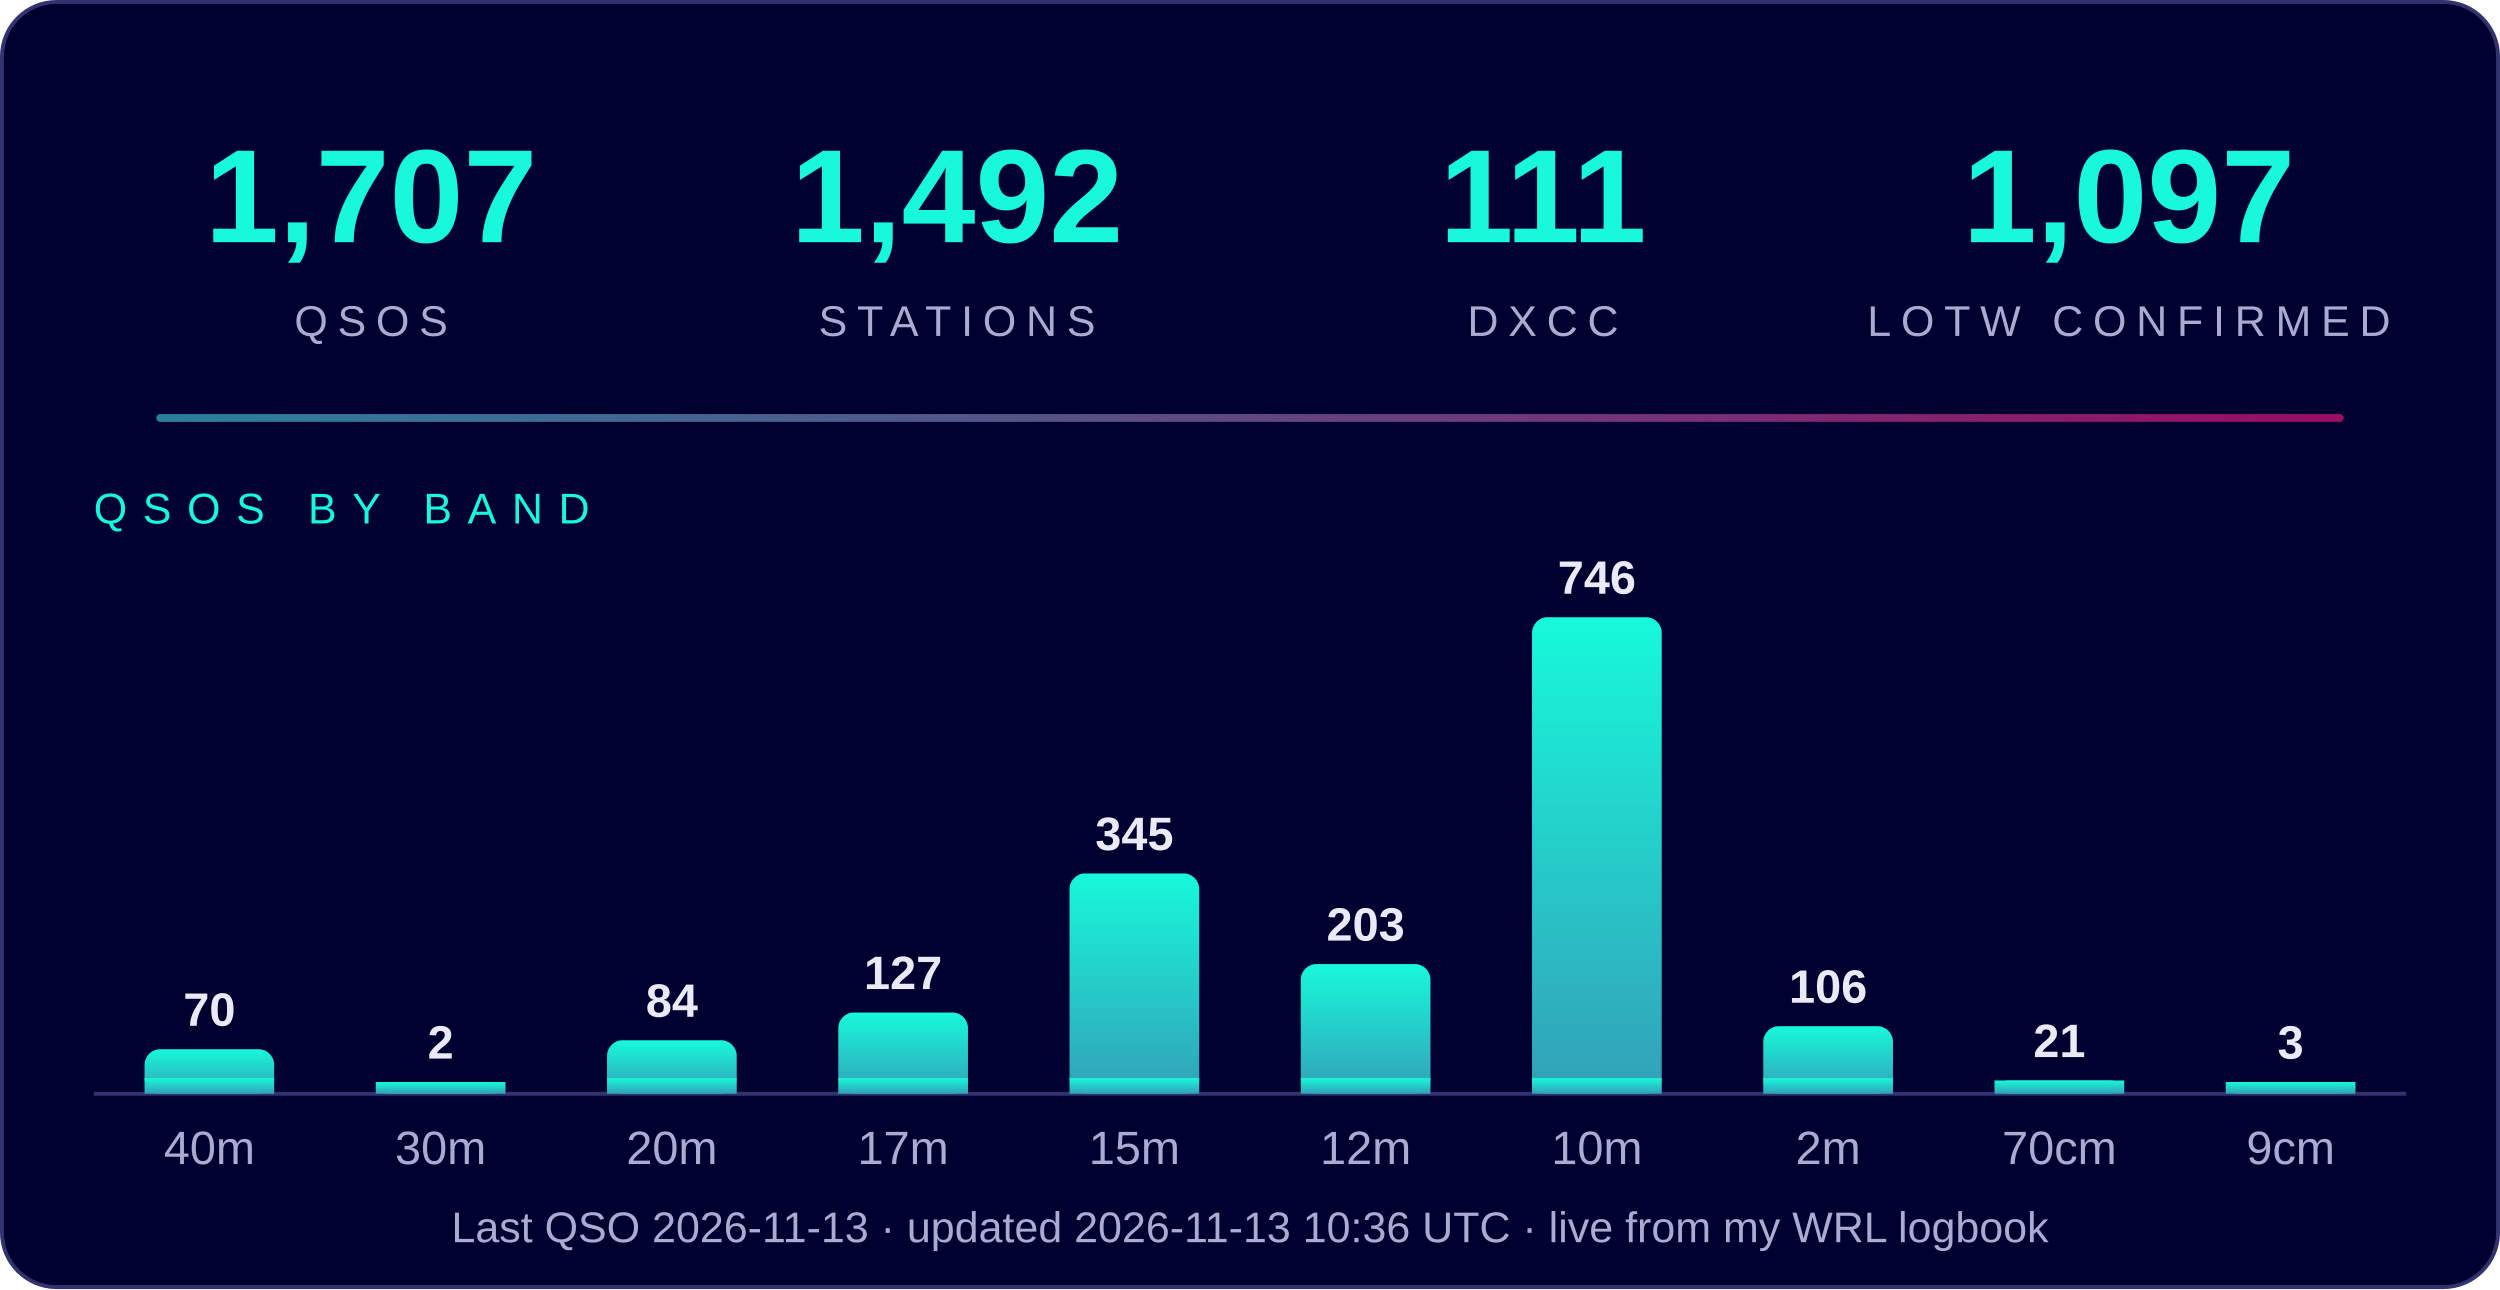
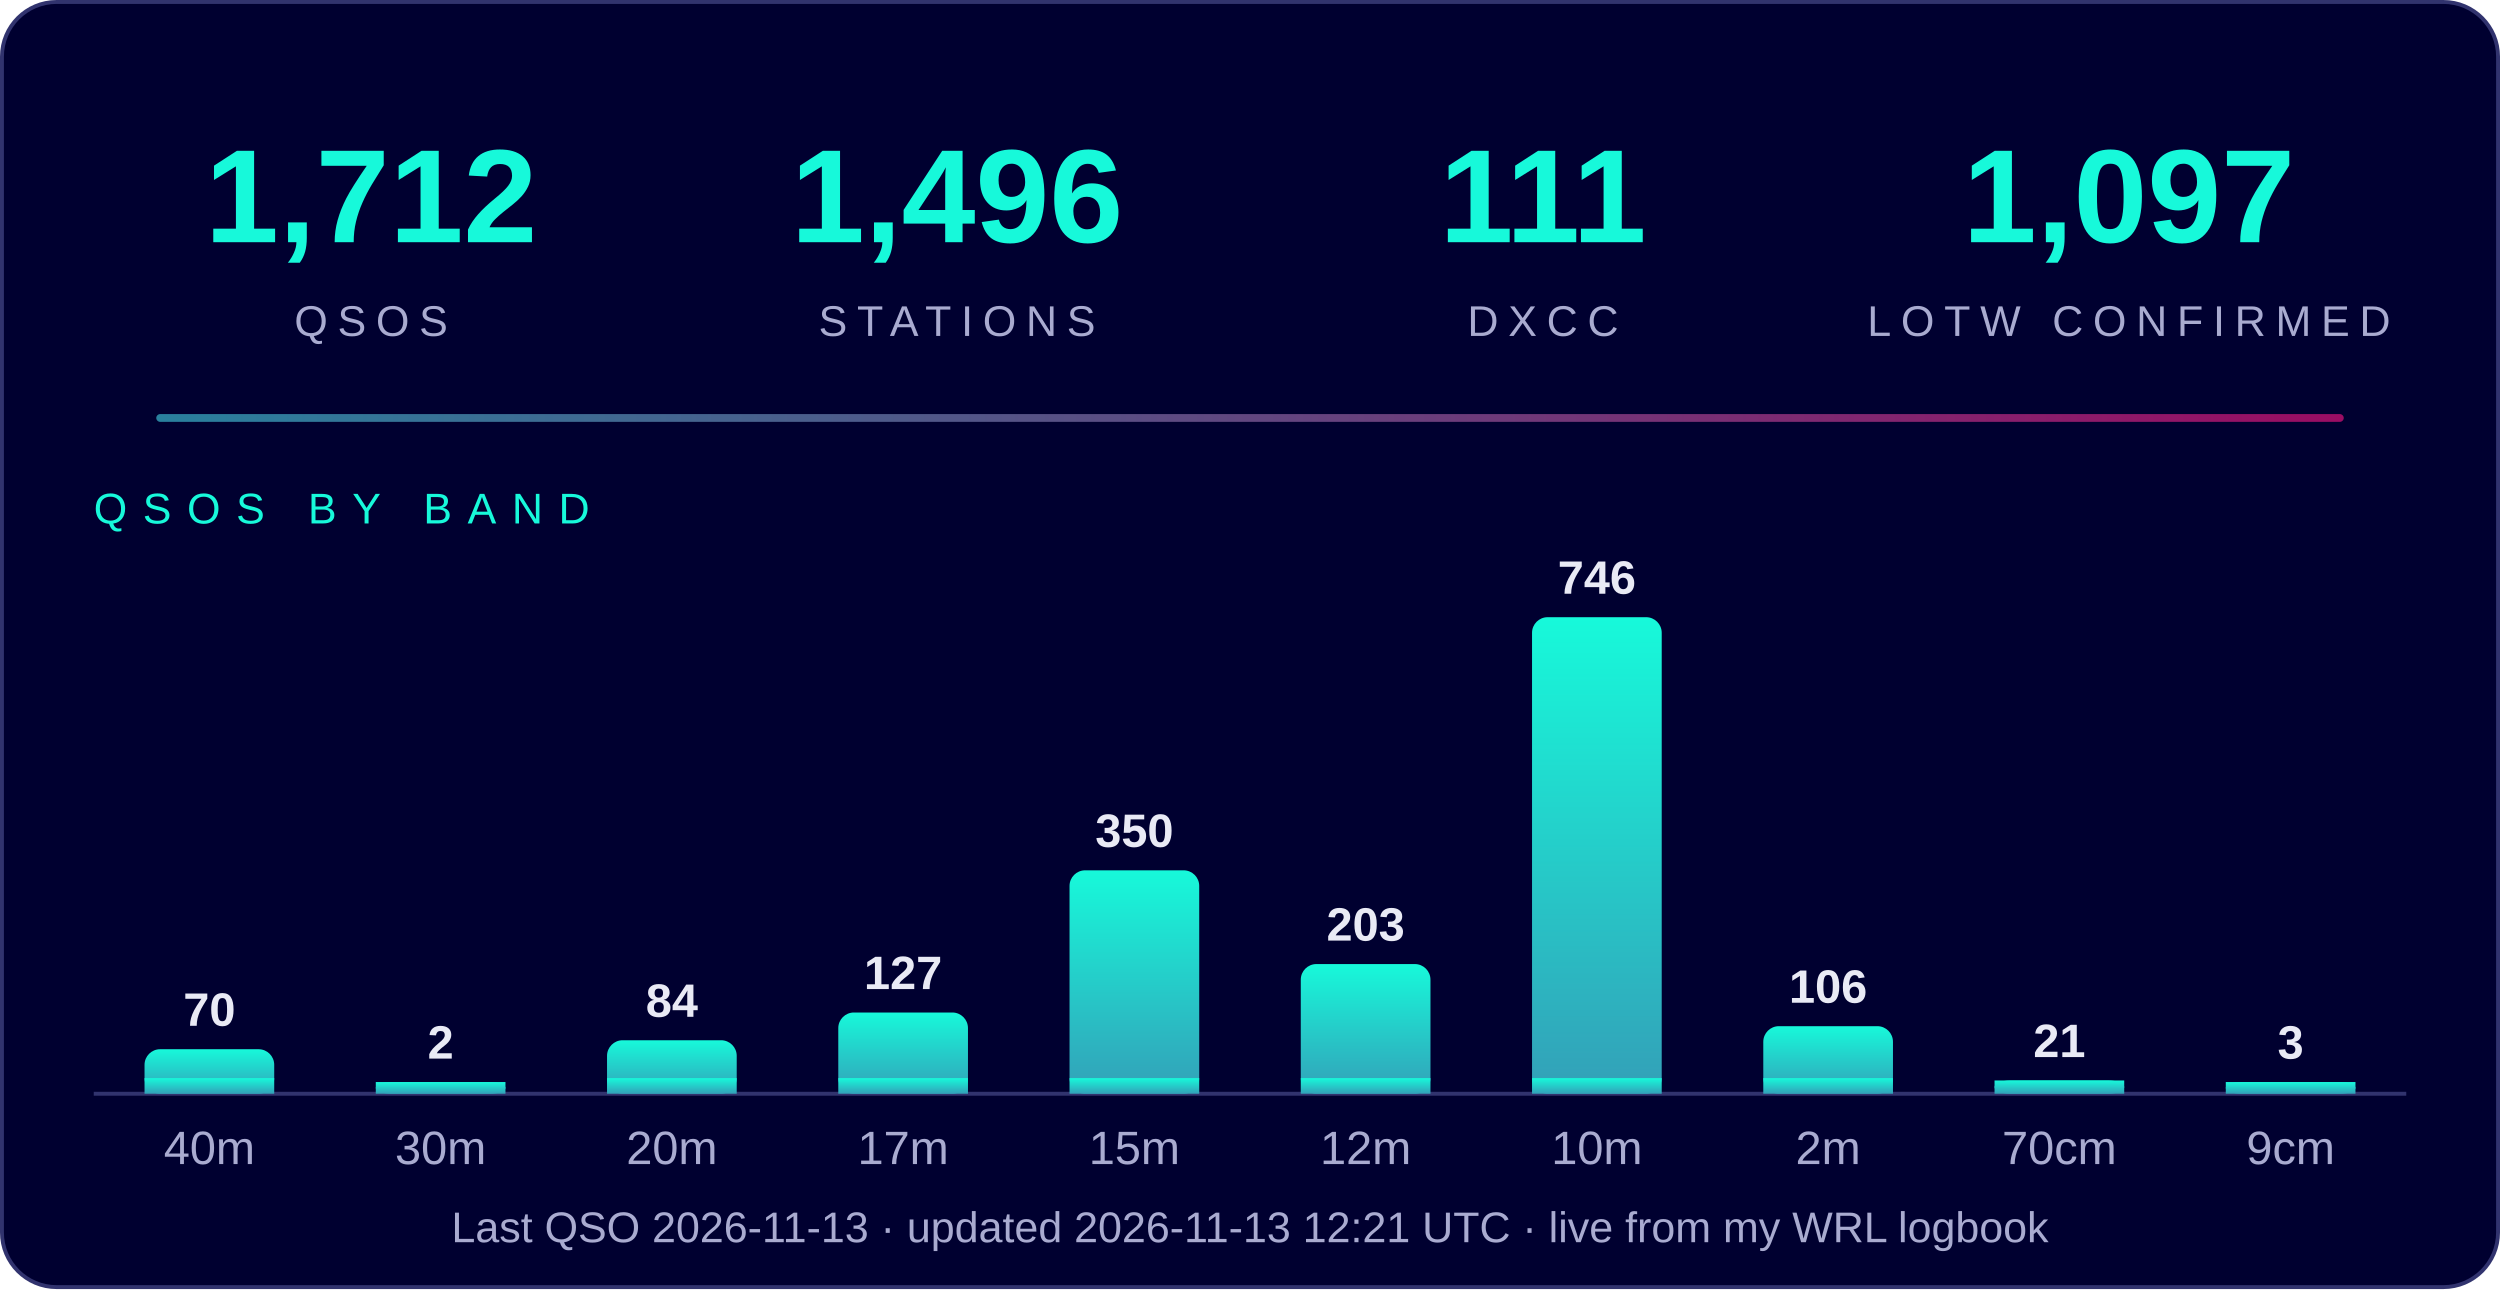
<svg xmlns="http://www.w3.org/2000/svg" width="640" height="330" viewBox="0 0 640 330" font-family="Segoe UI, Arial, Helvetica, sans-serif">
  <defs>
    <linearGradient id="g" x1="0" y1="1" x2="0" y2="0">
      <stop offset="0" stop-color="#33a0b8" />
      <stop offset="1" stop-color="#17f9da" />
    </linearGradient>
    <linearGradient id="line" x1="0" x2="1">
      <stop offset="0" stop-color="#33a0b8" />
      <stop offset="1" stop-color="#c0106f" />
    </linearGradient>
  </defs>
  <rect x="0.5" y="0.5" width="639" height="329" rx="14" fill="#000030" stroke="#31336e" />
-   <text x="95" y="62" text-anchor="middle" font-size="34" font-weight="800" fill="#17f9da">1,707</text>
+   <text x="95" y="62" text-anchor="middle" font-size="34" font-weight="800" fill="#17f9da">1,712</text>
  <text x="95" y="86" text-anchor="middle" font-size="11" letter-spacing="2.5" fill="#a9abd0">QSOS</text>
-   <text x="245" y="62" text-anchor="middle" font-size="34" font-weight="800" fill="#17f9da">1,492</text>
+   <text x="245" y="62" text-anchor="middle" font-size="34" font-weight="800" fill="#17f9da">1,496</text>
  <text x="245" y="86" text-anchor="middle" font-size="11" letter-spacing="2.5" fill="#a9abd0">STATIONS</text>
  <text x="395" y="62" text-anchor="middle" font-size="34" font-weight="800" fill="#17f9da">111</text>
  <text x="395" y="86" text-anchor="middle" font-size="11" letter-spacing="2.5" fill="#a9abd0">DXCC</text>
  <text x="545" y="62" text-anchor="middle" font-size="34" font-weight="800" fill="#17f9da">1,097</text>
  <text x="545" y="86" text-anchor="middle" font-size="11" letter-spacing="2.5" fill="#a9abd0">LOTW CONFIRMED</text>
  <rect x="40" y="106" width="560" height="2" rx="1" fill="url(#line)" opacity="0.8" />
  <text x="24" y="134" font-size="11" letter-spacing="4" fill="#17f9da">QSOS BY BAND</text>
  <line x1="24" y1="280" x2="616" y2="280" stroke="#31336e" />
  <rect x="37.0" y="268.6" width="33.2" height="11.4" rx="4" fill="url(#g)" />
  <rect x="37.0" y="276.0" width="33.2" height="4.0" fill="url(#g)" />
  <text x="53.6" y="262.6" text-anchor="middle" font-size="12" font-weight="bold" fill="#e9eaf5">70</text>
  <text x="53.6" y="298" text-anchor="middle" font-size="12" fill="#a9abd0">40m</text>
  <rect x="96.2" y="277.0" width="33.2" height="3.0" rx="4" fill="url(#g)" />
  <rect x="96.2" y="277.0" width="33.2" height="3.0" fill="url(#g)" />
  <text x="112.8" y="271.0" text-anchor="middle" font-size="12" font-weight="bold" fill="#e9eaf5">2</text>
  <text x="112.8" y="298" text-anchor="middle" font-size="12" fill="#a9abd0">30m</text>
  <rect x="155.4" y="266.3" width="33.2" height="13.7" rx="4" fill="url(#g)" />
  <rect x="155.4" y="276.0" width="33.2" height="4.0" fill="url(#g)" />
  <text x="172.0" y="260.3" text-anchor="middle" font-size="12" font-weight="bold" fill="#e9eaf5">84</text>
  <text x="172.0" y="298" text-anchor="middle" font-size="12" fill="#a9abd0">20m</text>
  <rect x="214.6" y="259.2" width="33.2" height="20.8" rx="4" fill="url(#g)" />
  <rect x="214.6" y="276.0" width="33.2" height="4.0" fill="url(#g)" />
  <text x="231.2" y="253.2" text-anchor="middle" font-size="12" font-weight="bold" fill="#e9eaf5">127</text>
  <text x="231.2" y="298" text-anchor="middle" font-size="12" fill="#a9abd0">17m</text>
-   <rect x="273.8" y="223.6" width="33.2" height="56.4" rx="4" fill="url(#g)" />
+   <rect x="273.8" y="222.8" width="33.2" height="57.2" rx="4" fill="url(#g)" />
  <rect x="273.8" y="276.0" width="33.2" height="4.0" fill="url(#g)" />
-   <text x="290.4" y="217.6" text-anchor="middle" font-size="12" font-weight="bold" fill="#e9eaf5">345</text>
+   <text x="290.4" y="216.8" text-anchor="middle" font-size="12" font-weight="bold" fill="#e9eaf5">350</text>
  <text x="290.4" y="298" text-anchor="middle" font-size="12" fill="#a9abd0">15m</text>
  <rect x="333.0" y="246.8" width="33.2" height="33.2" rx="4" fill="url(#g)" />
  <rect x="333.0" y="276.0" width="33.2" height="4.0" fill="url(#g)" />
  <text x="349.6" y="240.8" text-anchor="middle" font-size="12" font-weight="bold" fill="#e9eaf5">203</text>
  <text x="349.6" y="298" text-anchor="middle" font-size="12" fill="#a9abd0">12m</text>
  <rect x="392.2" y="158.0" width="33.2" height="122.0" rx="4" fill="url(#g)" />
  <rect x="392.2" y="276.0" width="33.2" height="4.0" fill="url(#g)" />
  <text x="408.8" y="152.0" text-anchor="middle" font-size="12" font-weight="bold" fill="#e9eaf5">746</text>
  <text x="408.8" y="298" text-anchor="middle" font-size="12" fill="#a9abd0">10m</text>
  <rect x="451.4" y="262.7" width="33.2" height="17.3" rx="4" fill="url(#g)" />
  <rect x="451.4" y="276.0" width="33.2" height="4.0" fill="url(#g)" />
  <text x="468.0" y="256.7" text-anchor="middle" font-size="12" font-weight="bold" fill="#e9eaf5">106</text>
  <text x="468.0" y="298" text-anchor="middle" font-size="12" fill="#a9abd0">2m</text>
  <rect x="510.6" y="276.6" width="33.2" height="3.4" rx="4" fill="url(#g)" />
  <rect x="510.6" y="276.6" width="33.2" height="3.4" fill="url(#g)" />
  <text x="527.2" y="270.6" text-anchor="middle" font-size="12" font-weight="bold" fill="#e9eaf5">21</text>
  <text x="527.2" y="298" text-anchor="middle" font-size="12" fill="#a9abd0">70cm</text>
  <rect x="569.8" y="277.0" width="33.2" height="3.0" rx="4" fill="url(#g)" />
  <rect x="569.8" y="277.0" width="33.2" height="3.0" fill="url(#g)" />
  <text x="586.4" y="271.0" text-anchor="middle" font-size="12" font-weight="bold" fill="#e9eaf5">3</text>
  <text x="586.4" y="298" text-anchor="middle" font-size="12" fill="#a9abd0">9cm</text>
-   <text x="320" y="318" text-anchor="middle" font-size="11" fill="#a9abd0">Last QSO 2026-11-13  ·  updated 2026-11-13 10:36 UTC  ·  live from my WRL logbook</text>
+   <text x="320" y="318" text-anchor="middle" font-size="11" fill="#a9abd0">Last QSO 2026-11-13  ·  updated 2026-11-13 12:21 UTC  ·  live from my WRL logbook</text>
</svg>
